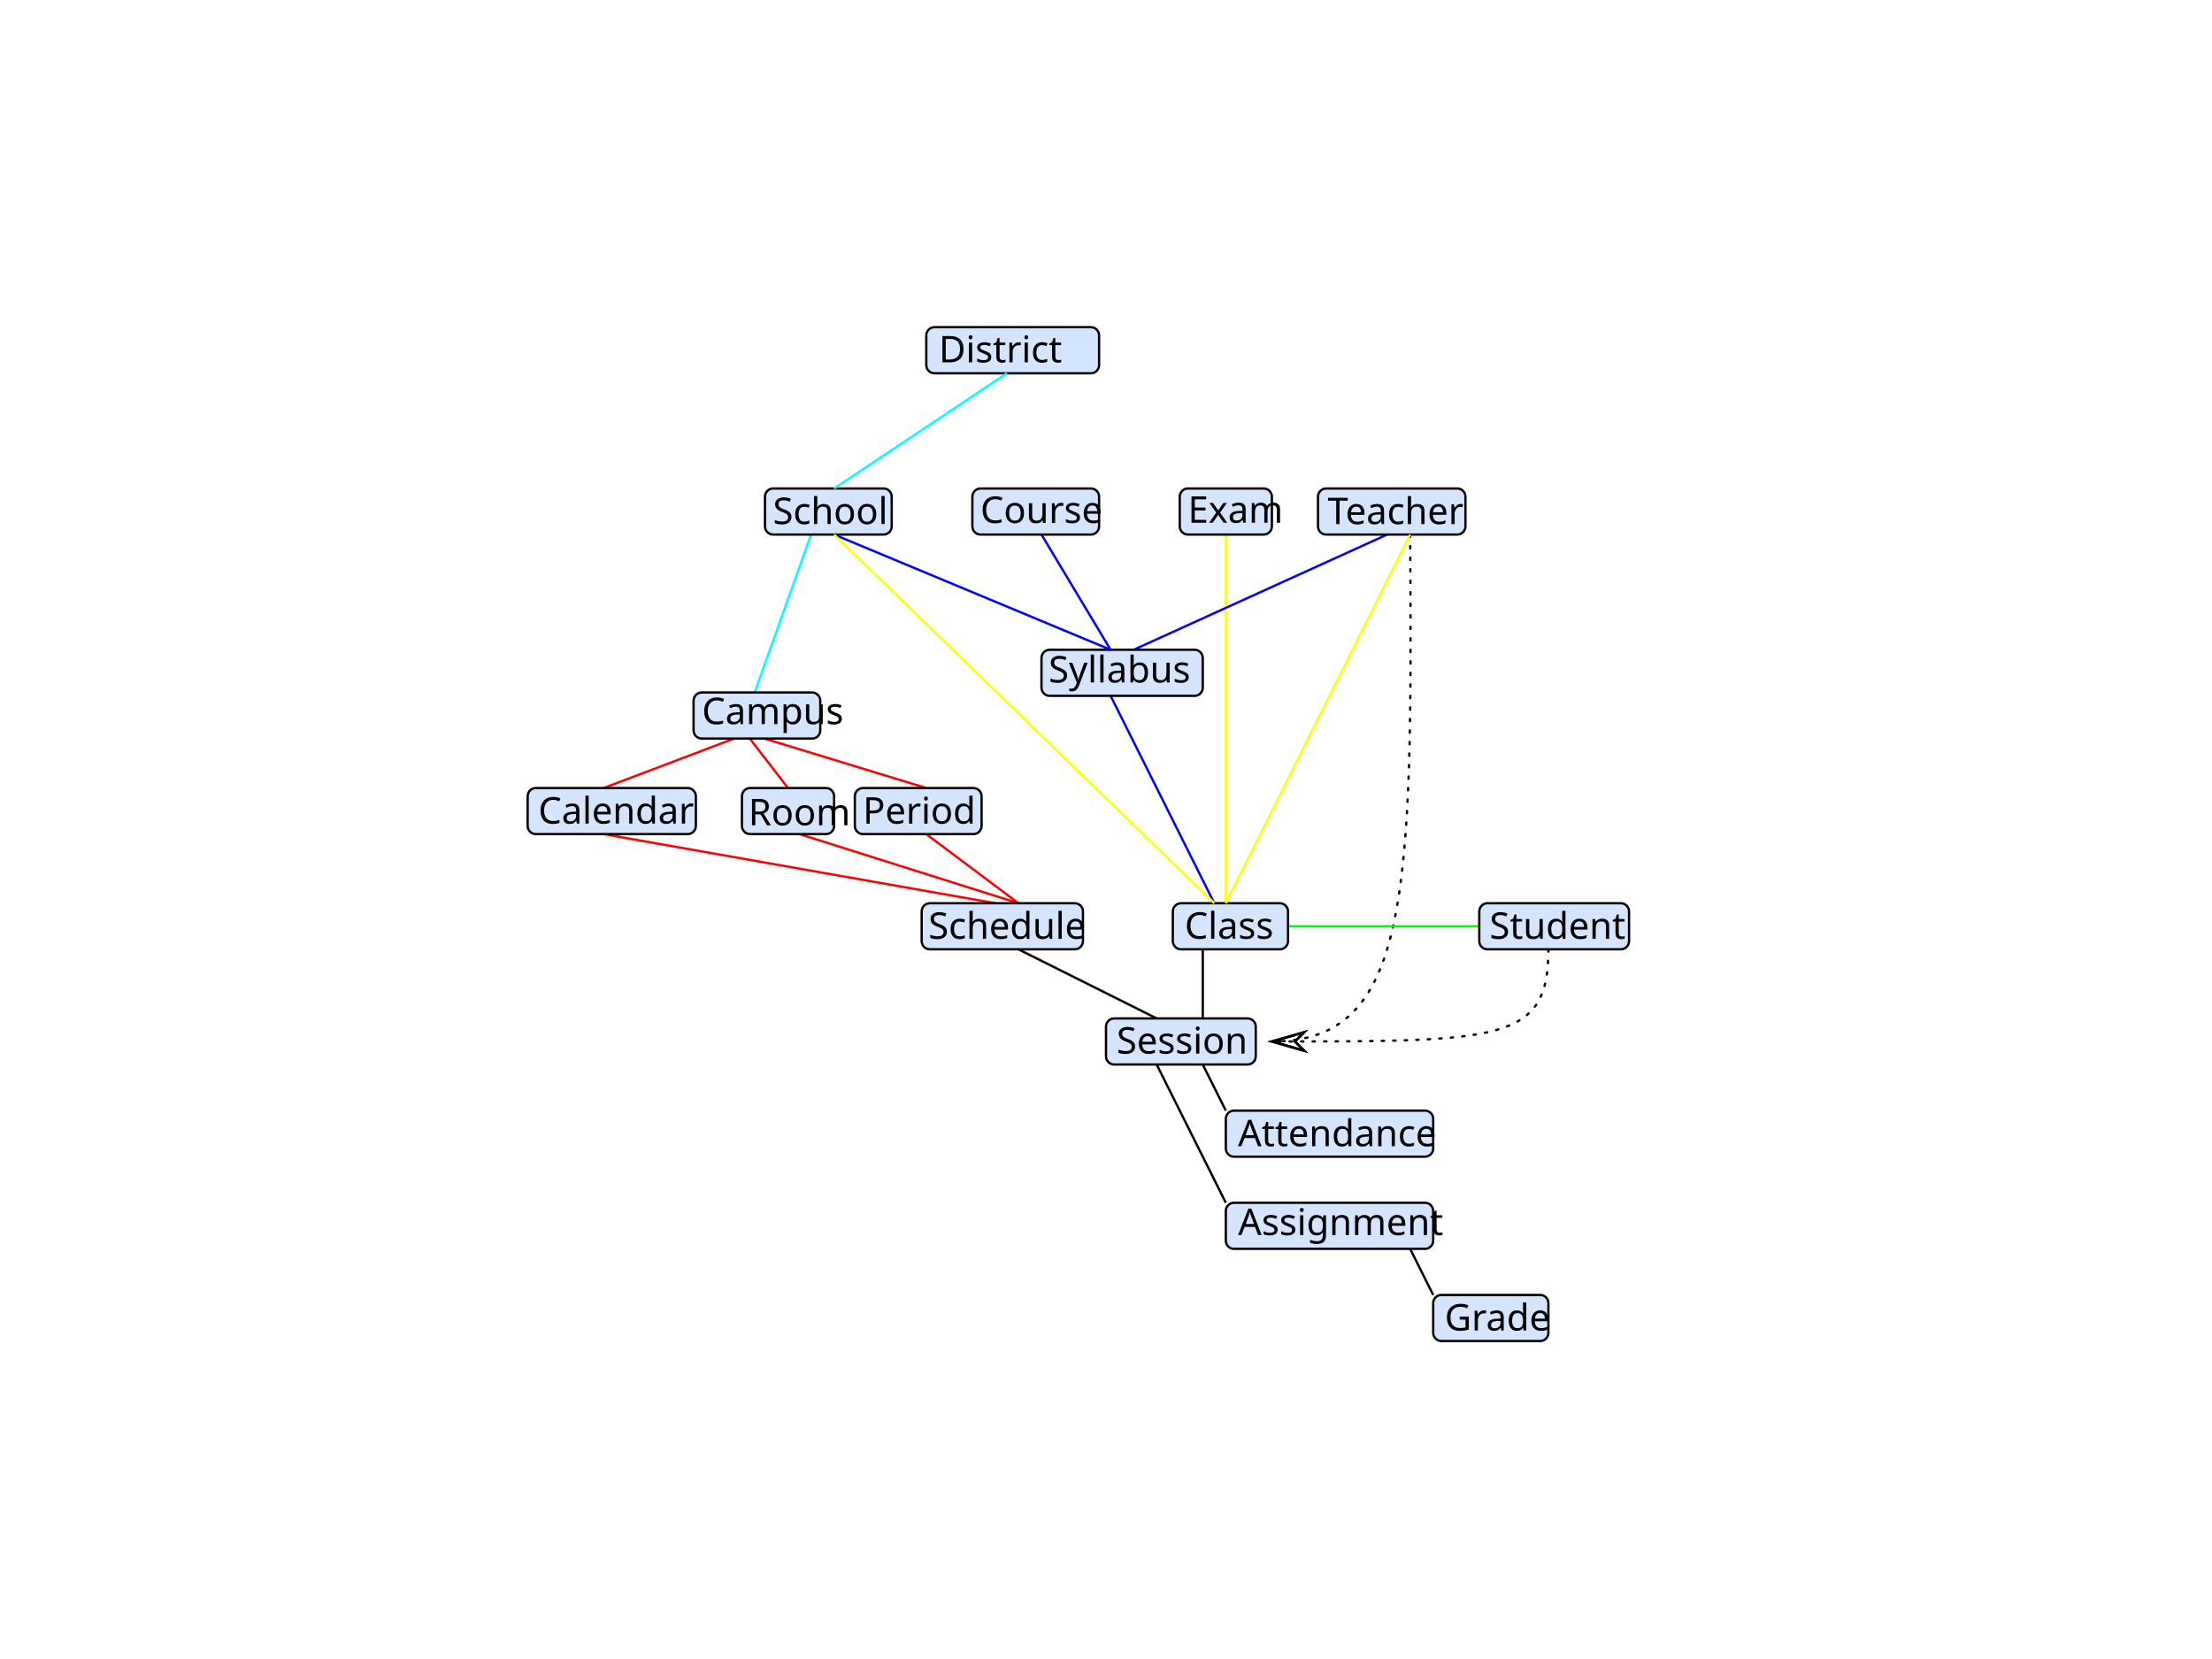
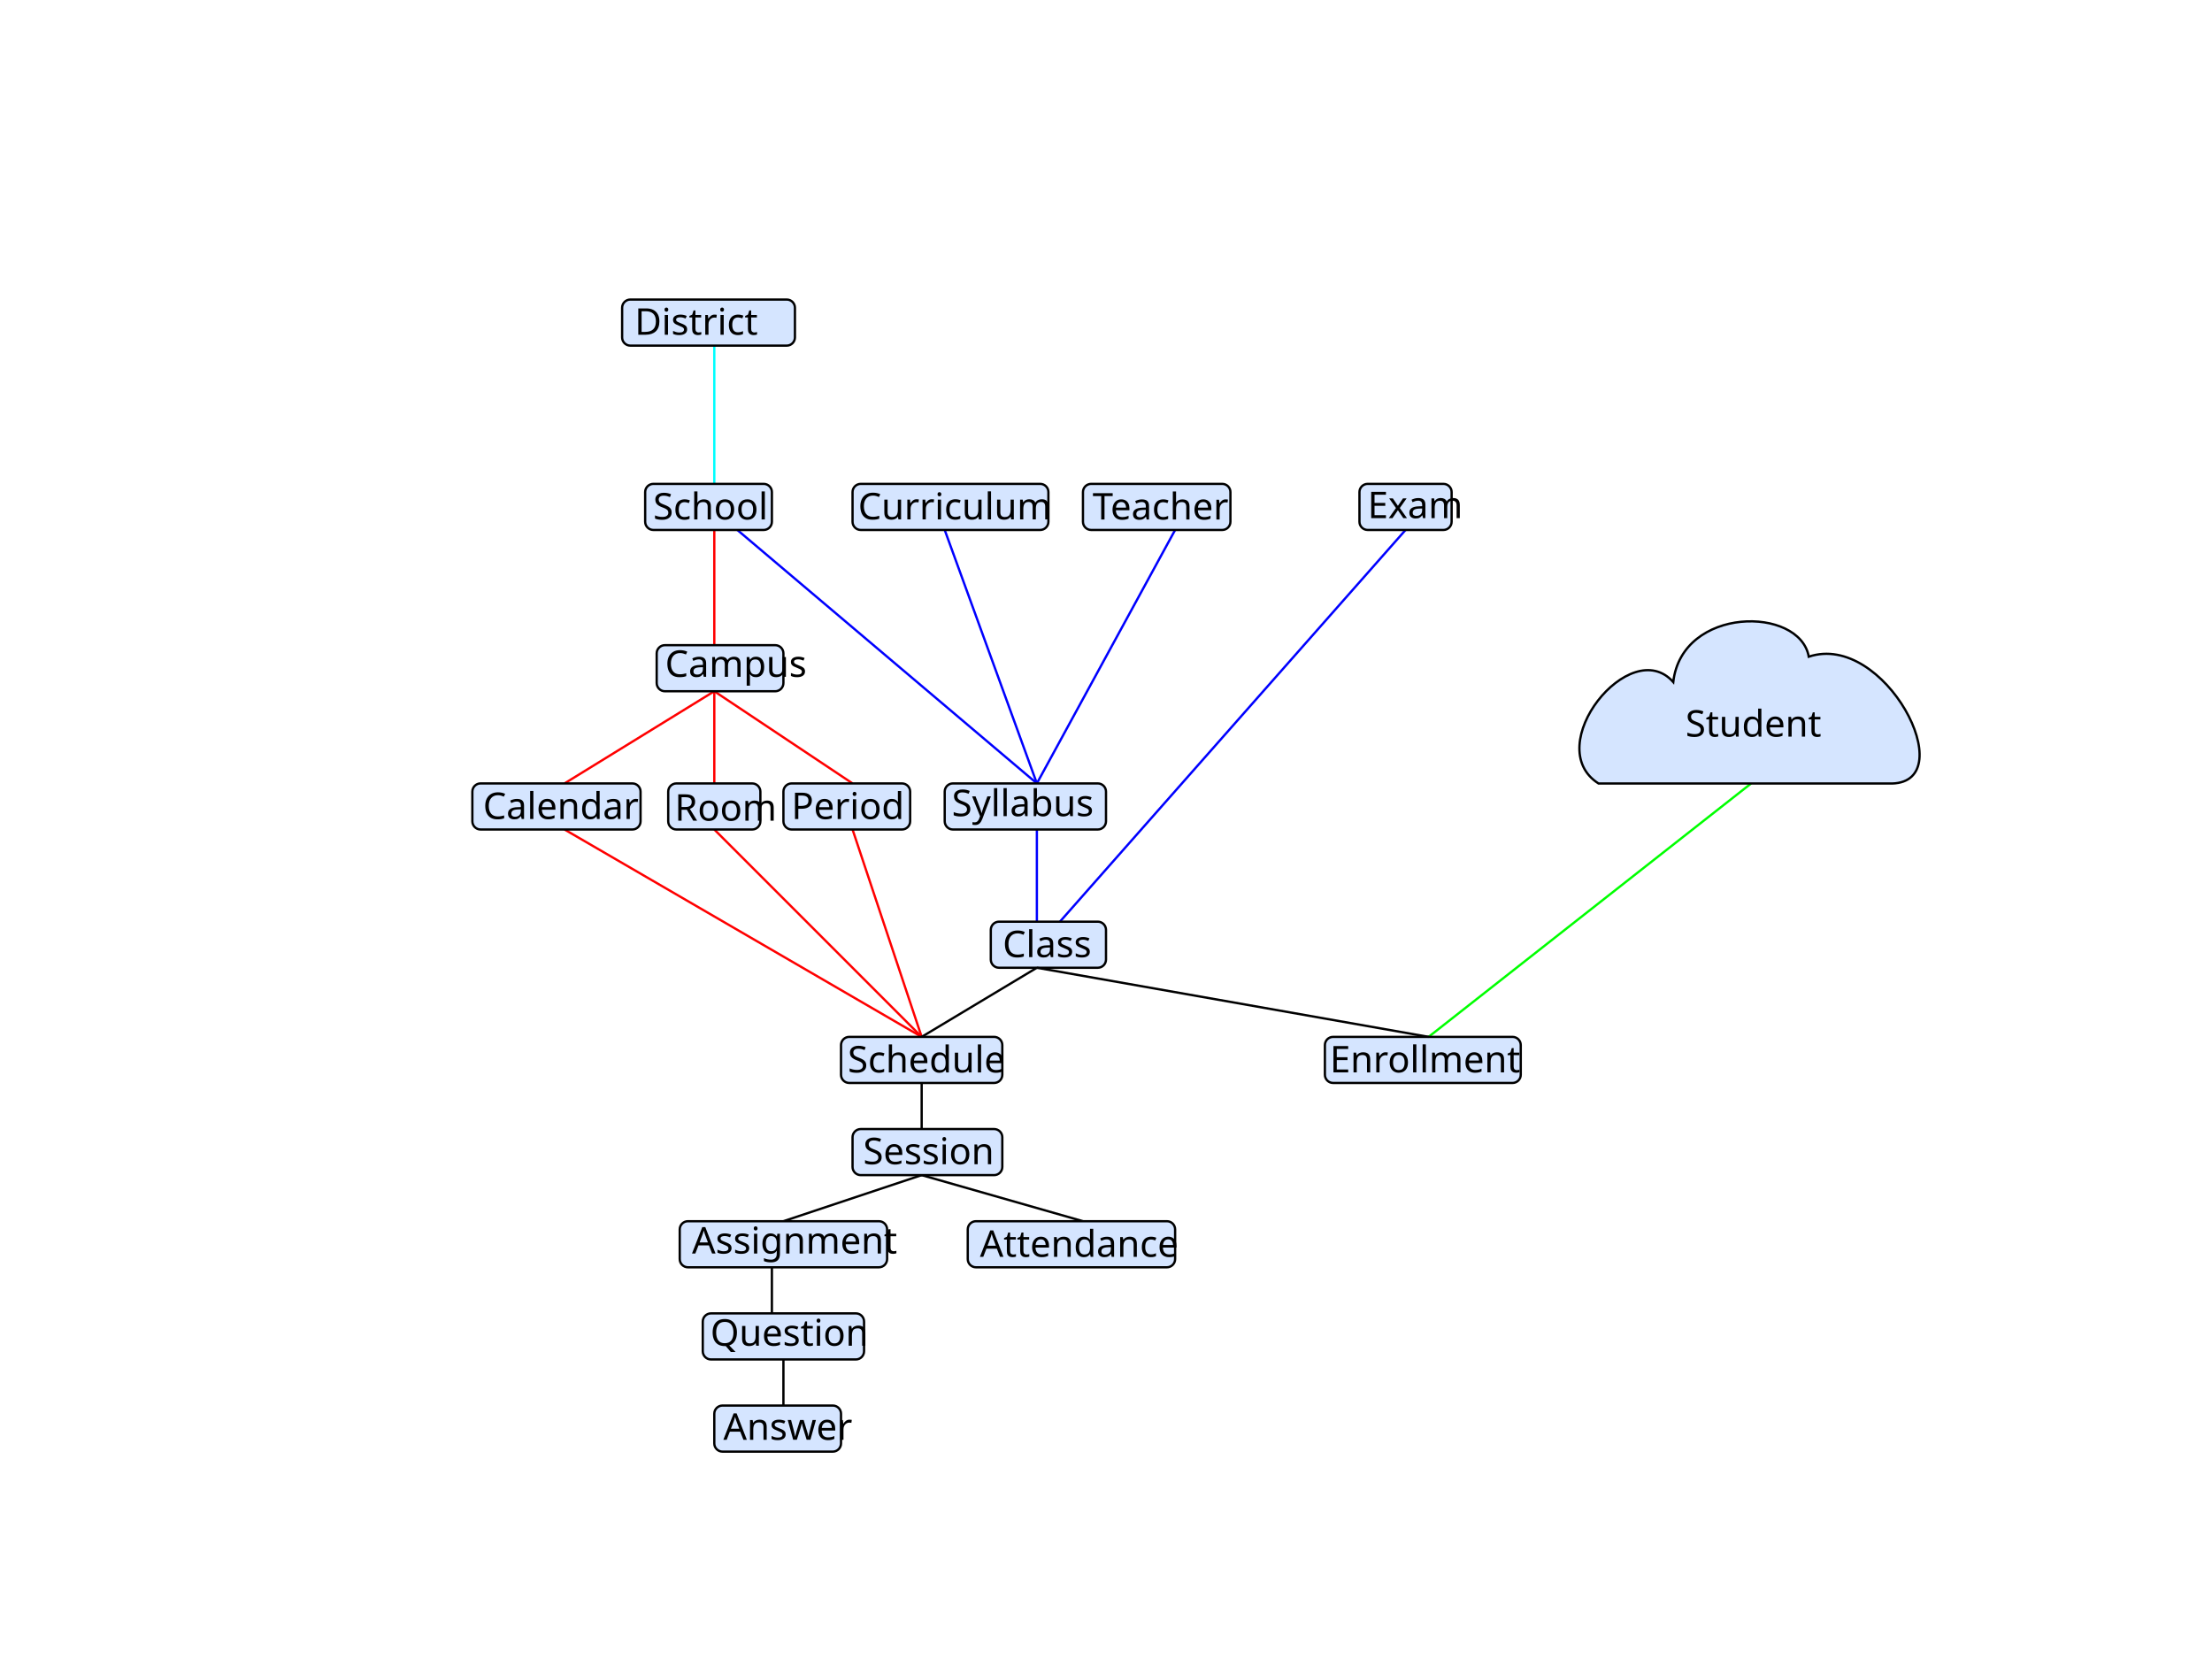
<svg xmlns="http://www.w3.org/2000/svg" version="1.1" viewBox="0.0 0.0 960.0 720.0" fill="none" stroke="none" stroke-linecap="square" stroke-miterlimit="10" id="svg99">
  <defs id="defs103">
    <marker orient="auto" refY="0.0" refX="0.0" id="marker9248" style="overflow:visible;">
      <path id="path9246" d="M 0.0,0.0 L 5.0,-5.0 L -12.5,0.0 L 5.0,5.0 L 0.0,0.0 z " style="fill-rule:evenodd;stroke:#000000;stroke-width:1pt;stroke-opacity:1" transform="scale(0.8) rotate(180) translate(12.5,0)" />
    </marker>
    <marker orient="auto" refY="0.0" refX="0.0" id="Arrow1Lend" style="overflow:visible;">
      <path id="path4733" d="M 0.0,0.0 L 5.0,-5.0 L -12.5,0.0 L 5.0,5.0 L 0.0,0.0 z " style="fill-rule:evenodd;stroke:#000000;stroke-width:1pt;stroke-opacity:1" transform="scale(0.8) rotate(180) translate(12.5,0)" />
    </marker>
    <marker style="overflow:visible" id="marker8270" refX="0.0" refY="0.0" orient="auto">
      <path transform="scale(1.1) translate(1,0)" d="M 8.719,4.034 L -2.207,0.016 L 8.719,-4.002 C 6.973,-1.63 6.983,1.616 8.719,4.034 z " style="fill-rule:evenodd;stroke-width:0.625;stroke-linejoin:round;stroke:#000000;stroke-opacity:1;fill:#000000;fill-opacity:1" id="path8268" />
    </marker>
    <marker style="overflow:visible" id="marker6302" refX="0.0" refY="0.0" orient="auto">
      <path transform="scale(1.1) translate(1,0)" d="M 8.719,4.034 L -2.207,0.016 L 8.719,-4.002 C 6.973,-1.63 6.983,1.616 8.719,4.034 z " style="fill-rule:evenodd;stroke-width:0.625;stroke-linejoin:round;stroke:#800080;stroke-opacity:1;fill:#800080;fill-opacity:1" id="path6300" />
    </marker>
    <marker style="overflow:visible" id="marker5954" refX="0.0" refY="0.0" orient="auto">
      <path transform="scale(1.1) translate(1,0)" d="M 8.719,4.034 L -2.207,0.016 L 8.719,-4.002 C 6.973,-1.63 6.983,1.616 8.719,4.034 z " style="fill-rule:evenodd;stroke-width:0.625;stroke-linejoin:round;stroke:#800080;stroke-opacity:1;fill:#800080;fill-opacity:1" id="path5952" />
    </marker>
    <marker orient="auto" refY="0.0" refX="0.0" id="Arrow1Lstart" style="overflow:visible">
      <path id="path4730" d="M 0.0,0.0 L 5.0,-5.0 L -12.5,0.0 L 5.0,5.0 L 0.0,0.0 z " style="fill-rule:evenodd;stroke:#000000;stroke-width:1pt;stroke-opacity:1" transform="scale(0.8) translate(12.5,0)" />
    </marker>
  </defs>
  <clipPath id="p.0">
    <path d="m0 0l960.0 0l0 720.0l-960.0 0l0 -720.0z" clip-rule="nonzero" id="path2" />
  </clipPath>
-   <path style="fill:none;stroke:#000000;stroke-width:1px;stroke-linecap:butt;stroke-linejoin:miter;stroke-opacity:1" d="m 522,462 10,20" id="path9314" />
-   <path style="fill:none;stroke:#000000;stroke-width:1;stroke-linecap:round;stroke-linejoin:miter;stroke-miterlimit:10;stroke-dasharray:1, 4;stroke-dashoffset:0;stroke-opacity:1;marker-end:url(#Arrow1Lend)" d="m 612,232 c 1.027,156.61 0,220 -60,220" id="path8170" />
-   <path style="fill:none;stroke:#000000;stroke-width:1;stroke-linecap:round;stroke-linejoin:miter;stroke-miterlimit:10;stroke-dasharray:1, 4;stroke-dashoffset:0;stroke-opacity:1;marker-end:url(#marker9248)" d="m 672,412 c 0,40 -20,40 -120,40" id="path8172" />
-   <path style="fill:none;stroke:#ffff00;stroke-width:1px;stroke-linecap:butt;stroke-linejoin:miter;stroke-opacity:1" d="M 532,232 V 392" id="path8107" />
-   <path id="path8031" d="m 502,462 30,60" style="fill:none;stroke:#000000;stroke-width:1px;stroke-linecap:butt;stroke-linejoin:miter;stroke-opacity:1" />
-   <path style="fill:none;stroke:#ff0000;stroke-width:1px;stroke-linecap:butt;stroke-linejoin:miter;stroke-opacity:1" d="M 402,342 330,320" id="path7853" />
-   <path style="fill:none;stroke:#ff0000;stroke-width:1px;stroke-linecap:butt;stroke-linejoin:miter;stroke-opacity:1" d="M 342,342 325,320" id="path7851" />
-   <path style="fill:none;stroke:#ff0000;stroke-width:1px;stroke-linecap:butt;stroke-linejoin:miter;stroke-opacity:1" d="m 262,342 58,-22" id="path7847" />
-   <path style="fill:none;stroke:#00ffff;stroke-width:1px;stroke-linecap:butt;stroke-linejoin:miter;stroke-opacity:1" d="m 327,302 25,-70" id="path7849" />
-   <path style="fill:none;stroke:#0000ff;stroke-width:1px;stroke-linecap:butt;stroke-linejoin:miter;stroke-opacity:1" d="M 492,282 602,232" id="path7861" />
-   <path style="fill:none;stroke:#ff0000;stroke-width:1px;stroke-linecap:butt;stroke-linejoin:miter;stroke-opacity:1" d="M 432,392 262,362" id="path7863" />
-   <path style="fill:none;stroke:#ff0000;stroke-width:1px;stroke-linecap:butt;stroke-linejoin:miter;stroke-opacity:1" d="m 347,362 95,30" id="path7865" />
-   <path style="fill:none;stroke:#0000ff;stroke-width:1px;stroke-linecap:butt;stroke-linejoin:miter;stroke-opacity:1" d="m 452,232 30,50" id="path7867" />
-   <path style="fill:#000000;stroke:#000000;stroke-width:1px;stroke-linecap:butt;stroke-linejoin:miter;stroke-opacity:1" d="M 522,442 V 412" id="path7869" />
-   <path style="fill:none;stroke:#00ff00;stroke-width:1px;stroke-linecap:butt;stroke-linejoin:miter;stroke-opacity:1" d="M 652,402 H 552" id="path7871" />
+   <path style="fill:none;stroke:#000000;stroke-width:1px;stroke-linecap:butt;stroke-linejoin:miter;stroke-opacity:1" d="m 400,510 70,20" id="path9314" />
+   <path style="fill:none;stroke:#0000ff;stroke-width:1px;stroke-linecap:butt;stroke-linejoin:miter;stroke-opacity:1" d="M 510,230 450,340" id="path8107" />
+   <path id="path8031" d="m 400,510 -60,20" style="fill:none;stroke:#000000;stroke-width:1px;stroke-linecap:butt;stroke-linejoin:miter;stroke-opacity:1" />
+   <path style="fill:none;stroke:#ff0000;stroke-width:1px;stroke-linecap:butt;stroke-linejoin:miter;stroke-opacity:1" d="M 370,340 310,300" id="path7853" />
+   <path style="fill:none;stroke:#ff0000;stroke-width:1px;stroke-linecap:butt;stroke-linejoin:miter;stroke-opacity:1" d="M 310,340 V 300" id="path7851" />
+   <path style="fill:none;stroke:#ff0000;stroke-width:1px;stroke-linecap:butt;stroke-linejoin:miter;stroke-opacity:1" d="m 245,340 65,-40" id="path7847" />
+   <path style="fill:none;stroke:#ff0000;stroke-width:1px;stroke-linecap:butt;stroke-linejoin:miter;stroke-opacity:1" d="M 310,280 V 230" id="path7849" />
+   <path style="fill:none;stroke:#0000ff;stroke-width:1px;stroke-linecap:butt;stroke-linejoin:miter;stroke-opacity:1" d="M 460,400 610,230" id="path7861" />
+   <path style="fill:none;stroke:#ff0000;stroke-width:1px;stroke-linecap:butt;stroke-linejoin:miter;stroke-opacity:1" d="M 400,450 245,360" id="path7863" />
+   <path style="fill:none;stroke:#ff0000;stroke-width:1px;stroke-linecap:butt;stroke-linejoin:miter;stroke-opacity:1" d="m 310,360 90,90" id="path7865" />
+   <path style="fill:none;stroke:#0000ff;stroke-width:1px;stroke-linecap:butt;stroke-linejoin:miter;stroke-opacity:1" d="m 410,230 40,110" id="path7867" />
+   <path style="fill:none;stroke:#00ff00;stroke-width:1px;stroke-linecap:butt;stroke-linejoin:miter;stroke-opacity:1" d="M 760,340 620,450" id="path7871" />
  <path style="fill:#000000;fill-opacity:0;fill-rule:evenodd" id="path5" d="M 0,0 H 960 V 720 H 0 Z" />
-   <path style="fill:none;stroke:#ff0000;stroke-width:1px;stroke-linecap:butt;stroke-linejoin:miter;stroke-opacity:1" d="m 402,362 40,30" id="path7983" />
-   <path style="fill:none;stroke:#0000ff;stroke-width:1px;stroke-linecap:butt;stroke-linejoin:miter;stroke-opacity:1" d="M 527,392 482,302" id="path7994" />
-   <g id="g7891" transform="translate(-68,172)">
+   <path style="fill:none;stroke:#ff0000;stroke-width:1px;stroke-linecap:butt;stroke-linejoin:miter;stroke-opacity:1" d="m 370,360 30,90" id="path7983" />
+   <path style="fill:none;stroke:#0000ff;stroke-width:1px;stroke-linecap:butt;stroke-linejoin:miter;stroke-opacity:1" d="M 450,400 V 360" id="path7994" />
+   <path id="path8105" d="m 335,550 v 20" style="fill:none;stroke:#000000;stroke-width:1px;stroke-linecap:butt;stroke-linejoin:miter;stroke-opacity:1" />
+   <path style="fill:none;stroke:#00ffff;stroke-width:1px;stroke-linecap:butt;stroke-linejoin:miter;stroke-opacity:1" d="M 310,210 V 150" id="path8164" />
+   <path style="fill:none;stroke:#0000ff;stroke-width:1px;stroke-linecap:butt;stroke-linejoin:miter;stroke-opacity:1" d="M 320,230 450,340" id="path8166" />
+   <g id="g7891" transform="translate(-120,170)">
    <rect id="rect7600" width="55" height="20" x="400" y="40" style="fill:#d5e5ff;stroke:#000000" ry="3.565" />
    <text xml:space="preserve" style="font-style:normal;font-weight:normal;font-size:40px;line-height:1.25;font-family:sans-serif;letter-spacing:0px;word-spacing:0px;fill:#000000;fill-opacity:1;stroke:none" x="403.46" y="55.44" id="text7604">
      <tspan id="tspan7602" x="403.46" y="55.44" style="font-style:normal;font-variant:normal;font-weight:normal;font-stretch:normal;font-size:16px;font-family:'Ubuntu Mono';-inkscape-font-specification:'Ubuntu Mono, Normal';font-variant-ligatures:normal;font-variant-caps:normal;font-variant-numeric:normal;font-feature-settings:normal;text-align:start;writing-mode:lr-tb;text-anchor:start">School</tspan>
    </text>
  </g>
-   <g id="g7783" transform="translate(10.61957,214.2972)">
+   <g id="g7783" transform="translate(-21.38043,212.2972)">
    <rect id="rect7606" width="40" height="20" x="311.38" y="127.703" style="fill:#d5e5ff;stroke:#000000" ry="3.565" />
    <text xml:space="preserve" style="font-style:normal;font-weight:normal;font-size:40px;line-height:1.25;font-family:sans-serif;letter-spacing:0px;word-spacing:0px;fill:#000000;fill-opacity:1;stroke:none" x="314.198" y="143.865" id="text7610">
      <tspan id="tspan7608" x="314.198" y="143.865" style="font-style:normal;font-variant:normal;font-weight:normal;font-stretch:normal;font-size:16px;font-family:'Ubuntu Mono';-inkscape-font-specification:'Ubuntu Mono, Normal';font-variant-ligatures:normal;font-variant-caps:normal;font-variant-numeric:normal;font-feature-settings:normal;text-align:start;writing-mode:lr-tb;text-anchor:start">Room</tspan>
    </text>
  </g>
-   <g id="g7947" transform="translate(1,222)">
+   <g id="g7947" transform="translate(-30,220)">
    <rect ry="3.565" style="fill:#d5e5ff;stroke:#000000" y="120" x="370" height="20" width="55" id="rect7612" />
    <text id="text7616" y="135.456" x="373.484" style="font-style:normal;font-weight:normal;font-size:40px;line-height:1.25;font-family:sans-serif;letter-spacing:0px;word-spacing:0px;fill:#000000;fill-opacity:1;stroke:none" xml:space="preserve">
      <tspan style="font-style:normal;font-variant:normal;font-weight:normal;font-stretch:normal;font-size:16px;font-family:'Ubuntu Mono';-inkscape-font-specification:'Ubuntu Mono, Normal';font-variant-ligatures:normal;font-variant-caps:normal;font-variant-numeric:normal;font-feature-settings:normal;text-align:start;writing-mode:lr-tb;text-anchor:start" y="135.456" x="373.484" id="tspan7614">Period</tspan>
    </text>
  </g>
-   <g id="g7899" transform="translate(-49,220.5351)">
+   <g id="g7899" transform="translate(-65,200)">
    <rect ry="3.565" style="fill:#d5e5ff;stroke:#000000" y="80" x="350" height="20" width="55" id="rect7618" />
    <text id="text7622" y="93.744" x="353.66" style="font-style:normal;font-weight:normal;font-size:40px;line-height:1.25;font-family:sans-serif;letter-spacing:0px;word-spacing:0px;fill:#000000;fill-opacity:1;stroke:none" xml:space="preserve">
      <tspan style="font-style:normal;font-variant:normal;font-weight:normal;font-stretch:normal;font-size:16px;font-family:'Ubuntu Mono';-inkscape-font-specification:'Ubuntu Mono, Normal';font-variant-ligatures:normal;font-variant-caps:normal;font-variant-numeric:normal;font-feature-settings:normal;text-align:start;writing-mode:lr-tb;text-anchor:start" y="93.744" x="353.66" id="tspan7620">Campus</tspan>
    </text>
  </g>
-   <g id="g7907" transform="translate(86,132)">
+   <g id="g7907" transform="translate(164,130)">
    <g id="g7999" transform="translate(-20)">
      <rect ry="3.565" style="fill:#d5e5ff;stroke:#000000" y="80" x="446" height="20" width="40" id="rect7638" />
      <text id="text7642" y="94.864" x="449.56" style="font-style:normal;font-weight:normal;font-size:40px;line-height:1.25;font-family:sans-serif;letter-spacing:0px;word-spacing:0px;fill:#000000;fill-opacity:1;stroke:none" xml:space="preserve">
        <tspan style="font-style:normal;font-variant:normal;font-weight:normal;font-stretch:normal;font-size:16px;font-family:'Ubuntu Mono';-inkscape-font-specification:'Ubuntu Mono, Normal';font-variant-ligatures:normal;font-variant-caps:normal;font-variant-numeric:normal;font-feature-settings:normal;text-align:start;writing-mode:lr-tb;text-anchor:start" y="94.864" x="449.56" id="tspan7640">Exam</tspan>
      </text>
    </g>
  </g>
-   <g id="g7915" transform="translate(66,132)">
+   <g id="g7915" transform="translate(-36,130)">
    <rect ry="3.565" style="fill:#d5e5ff;stroke:#000000" y="80" x="506" height="20" width="64" id="rect7644" />
    <text id="text7648" y="95.456" x="510.184" style="font-style:normal;font-weight:normal;font-size:40px;line-height:1.25;font-family:sans-serif;letter-spacing:0px;word-spacing:0px;fill:#000000;fill-opacity:1;stroke:none" xml:space="preserve">
      <tspan style="font-style:normal;font-variant:normal;font-weight:normal;font-stretch:normal;font-size:16px;font-family:'Ubuntu Mono';-inkscape-font-specification:'Ubuntu Mono, Normal';font-variant-ligatures:normal;font-variant-caps:normal;font-variant-numeric:normal;font-feature-settings:normal;text-align:start;writing-mode:lr-tb;text-anchor:start" y="95.456" x="510.184" id="tspan7646">Teacher</tspan>
    </text>
  </g>
-   <g id="g7955" transform="translate(-18,92)">
-     <rect ry="3.565" style="fill:#d5e5ff;stroke:#000000" y="120" x="440" height="20" width="55" id="rect7654" />
-     <text id="text7658" y="134.96" x="443.492" style="font-style:normal;font-weight:normal;font-size:40px;line-height:1.25;font-family:sans-serif;letter-spacing:0px;word-spacing:0px;fill:#000000;fill-opacity:1;stroke:none" xml:space="preserve">
-       <tspan style="font-style:normal;font-variant:normal;font-weight:normal;font-stretch:normal;font-size:16px;font-family:'Ubuntu Mono';-inkscape-font-specification:'Ubuntu Mono, Normal';font-variant-ligatures:normal;font-variant-caps:normal;font-variant-numeric:normal;font-feature-settings:normal;text-align:start;writing-mode:lr-tb;text-anchor:start" y="134.96" x="443.492" id="tspan7656">Course</tspan>
-     </text>
-   </g>
-   <g id="g7939" transform="translate(55,227)">
+   <g id="g7939" transform="translate(20,285)">
    <rect id="rect7660" width="70" height="20" x="345" y="165" style="fill:#d5e5ff;stroke:#000000" ry="3.565" />
    <text xml:space="preserve" style="font-style:normal;font-weight:normal;font-size:40px;line-height:1.25;font-family:sans-serif;letter-spacing:0px;word-spacing:0px;fill:#000000;fill-opacity:1;stroke:none" x="347.92" y="180.44" id="text7664">
      <tspan id="tspan7662" x="347.92" y="180.44" style="font-style:normal;font-variant:normal;font-weight:normal;font-stretch:normal;font-size:16px;font-family:'Ubuntu Mono';-inkscape-font-specification:'Ubuntu Mono, Normal';font-variant-ligatures:normal;font-variant-caps:normal;font-variant-numeric:normal;font-feature-settings:normal;text-align:start;writing-mode:lr-tb;text-anchor:start">Schedule</tspan>
    </text>
  </g>
-   <g id="g7963" transform="translate(-13,117)">
+   <g id="g7963" transform="translate(-55,175)">
    <rect ry="3.565" style="fill:#d5e5ff;stroke:#000000" y="165" x="465" height="20" width="70" id="rect7674" />
    <text id="text7678" y="179.2" x="468.088" style="font-style:normal;font-weight:normal;font-size:40px;line-height:1.25;font-family:sans-serif;letter-spacing:0px;word-spacing:0px;fill:#000000;fill-opacity:1;stroke:none" xml:space="preserve">
      <tspan style="font-style:normal;font-variant:normal;font-weight:normal;font-stretch:normal;font-size:16px;font-family:'Ubuntu Mono';-inkscape-font-specification:'Ubuntu Mono, Normal';font-variant-ligatures:normal;font-variant-caps:normal;font-variant-numeric:normal;font-feature-settings:normal;text-align:start;writing-mode:lr-tb;text-anchor:start" y="179.2" x="468.088" id="tspan7676">Syllabus</tspan>
    </text>
  </g>
-   <g id="g7979" transform="translate(522,312)">
-     <rect ry="3.565" style="fill:#d5e5ff;stroke:#000000" y="80" x="120" height="20" width="65" id="rect7684" />
-     <text id="text7688" y="95.44" x="124.46" style="font-style:normal;font-weight:normal;font-size:40px;line-height:1.25;font-family:sans-serif;letter-spacing:0px;word-spacing:0px;fill:#000000;fill-opacity:1;stroke:none" xml:space="preserve">
-       <tspan style="font-style:normal;font-variant:normal;font-weight:normal;font-stretch:normal;font-size:16px;font-family:'Ubuntu Mono';-inkscape-font-specification:'Ubuntu Mono, Normal';font-variant-ligatures:normal;font-variant-caps:normal;font-variant-numeric:normal;font-feature-settings:normal;text-align:start;writing-mode:lr-tb;text-anchor:start" y="95.44" x="124.46" id="tspan7686">Student</tspan>
-     </text>
-   </g>
-   <g id="g7931" transform="translate(184,182)">
+   <path id="rect7684" d="M 726.183,296.008 C 729.958,262.983 781.117,262.983 785,285 c 32.947,-11 66.613,54.124 36.185,55.042 H 693.773 c -25.42,-16.138 13.822,-65.048 32.41,-44.034 z" style="fill:#d5e5ff;stroke:#000000;stroke-width:1;stroke-miterlimit:10;stroke-dasharray:none" />
+   <text xml:space="preserve" style="font-style:normal;font-weight:normal;font-size:40px;line-height:1.25;font-family:sans-serif;letter-spacing:0px;word-spacing:0px;fill:#000000;fill-opacity:1;stroke:none;stroke-width:1;stroke-miterlimit:10;stroke-dasharray:none" x="731.496" y="319.693" id="text7688">
+     <tspan id="tspan7686" x="731.496" y="319.693" style="font-style:normal;font-variant:normal;font-weight:normal;font-stretch:normal;font-size:16px;font-family:'Ubuntu Mono';-inkscape-font-specification:'Ubuntu Mono, Normal';font-variant-ligatures:normal;font-variant-caps:normal;font-variant-numeric:normal;font-feature-settings:normal;text-align:start;writing-mode:lr-tb;text-anchor:start;stroke-width:1;stroke-miterlimit:10;stroke-dasharray:none">Student</tspan>
+   </text>
+   <g id="g7931" transform="translate(105,190)">
    <rect id="rect7690" width="50" height="20" x="325" y="210" style="fill:#d5e5ff;stroke:#000000" ry="3.565" />
    <text xml:space="preserve" style="font-style:normal;font-weight:normal;font-size:40px;line-height:1.25;font-family:sans-serif;letter-spacing:0px;word-spacing:0px;fill:#000000;fill-opacity:1;stroke:none" x="330.16" y="225.4" id="text7694">
      <tspan id="tspan7692" x="330.16" y="225.4" style="font-style:normal;font-variant:normal;font-weight:normal;font-stretch:normal;font-size:16px;font-family:'Ubuntu Mono';-inkscape-font-specification:'Ubuntu Mono, Normal';font-variant-ligatures:normal;font-variant-caps:normal;font-variant-numeric:normal;font-feature-settings:normal;text-align:start;writing-mode:lr-tb;text-anchor:start">Class</tspan>
    </text>
  </g>
-   <g id="g7971" transform="translate(160,192)">
+   <g id="g7971" transform="translate(50,240)">
    <rect ry="3.565" style="fill:#d5e5ff;stroke:#000000" y="250" x="320" height="20" width="65" id="rect7704" />
    <text id="text7708" y="265.256" x="324.604" style="font-style:normal;font-weight:normal;font-size:40px;line-height:1.25;font-family:sans-serif;letter-spacing:0px;word-spacing:0px;fill:#000000;fill-opacity:1;stroke:none" xml:space="preserve">
      <tspan style="font-style:normal;font-variant:normal;font-weight:normal;font-stretch:normal;font-size:16px;font-family:'Ubuntu Mono';-inkscape-font-specification:'Ubuntu Mono, Normal';font-variant-ligatures:normal;font-variant-caps:normal;font-variant-numeric:normal;font-feature-settings:normal;text-align:start;writing-mode:lr-tb;text-anchor:start" y="265.256" x="324.604" id="tspan7706">Session</tspan>
    </text>
  </g>
-   <g id="g7923" transform="translate(-3,262)">
+   <g id="g7923" transform="translate(-27,260)">
    <rect id="rect7877" width="73" height="20" x="232" y="80" style="fill:#d5e5ff;stroke:#000000" ry="3.565" />
    <text xml:space="preserve" style="font-style:normal;font-weight:normal;font-size:40px;line-height:1.25;font-family:sans-serif;letter-spacing:0px;word-spacing:0px;fill:#000000;fill-opacity:1;stroke:none" x="236.628" y="95.44" id="text7881">
      <tspan id="tspan7879" x="236.628" y="95.44" style="font-style:normal;font-variant:normal;font-weight:normal;font-stretch:normal;font-size:16px;font-family:'Ubuntu Mono';-inkscape-font-specification:'Ubuntu Mono, Normal';font-variant-ligatures:normal;font-variant-caps:normal;font-variant-numeric:normal;font-feature-settings:normal;text-align:start;writing-mode:lr-tb;text-anchor:start">Calendar</tspan>
    </text>
  </g>
-   <g id="g9322" transform="translate(62,102)">
+   <g id="g9322" transform="translate(-175,110)">
    <rect ry="3.565" style="fill:#d5e5ff;stroke:#000000" y="420" x="470" height="20" width="90" id="rect8005" />
    <text id="text8009" y="434.016" x="475.328" style="font-style:normal;font-weight:normal;font-size:40px;line-height:1.25;font-family:sans-serif;letter-spacing:0px;word-spacing:0px;fill:#000000;fill-opacity:1;stroke:none" xml:space="preserve">
      <tspan style="font-style:normal;font-variant:normal;font-weight:normal;font-stretch:normal;font-size:16px;font-family:'Ubuntu Mono';-inkscape-font-specification:'Ubuntu Mono, Normal';font-variant-ligatures:normal;font-variant-caps:normal;font-variant-numeric:normal;font-feature-settings:normal;text-align:start;writing-mode:lr-tb;text-anchor:start" y="434.016" x="475.328" id="tspan8007">Assignment</tspan>
    </text>
  </g>
-   <path style="fill:none;stroke:#ffff00;stroke-width:1px;stroke-linecap:butt;stroke-linejoin:miter;stroke-opacity:1" d="M 612,232 532,392" id="path8090" />
-   <path id="path8105" d="m 612,542 10,20" style="fill:none;stroke:#000000;stroke-width:1px;stroke-linecap:butt;stroke-linejoin:miter;stroke-opacity:1" />
-   <g id="g8132" transform="translate(365,352)">
-     <rect ry="3.565" style="fill:#d5e5ff;stroke:#000000" y="210" x="257" height="20" width="50" id="rect8126" />
-     <text id="text8130" y="225.44" x="261.992" style="font-style:normal;font-weight:normal;font-size:40px;line-height:1.25;font-family:sans-serif;letter-spacing:0px;word-spacing:0px;fill:#000000;fill-opacity:1;stroke:none" xml:space="preserve">
-       <tspan style="font-style:normal;font-variant:normal;font-weight:normal;font-stretch:normal;font-size:16px;font-family:'Ubuntu Mono';-inkscape-font-specification:'Ubuntu Mono, Normal';font-variant-ligatures:normal;font-variant-caps:normal;font-variant-numeric:normal;font-feature-settings:normal;text-align:start;writing-mode:lr-tb;text-anchor:start" y="225.44" x="261.992" id="tspan8128">Grade</tspan>
+   <g transform="translate(48,360)" id="g3895">
+     <rect ry="3.565" style="fill:#d5e5ff;stroke:#000000" y="210" x="257" height="20" width="70" id="rect8126" />
+     <text id="text8130" y="224.04" x="260.312" style="font-style:normal;font-weight:normal;font-size:40px;line-height:1.25;font-family:sans-serif;letter-spacing:0px;word-spacing:0px;fill:#000000;fill-opacity:1;stroke:none" xml:space="preserve">
+       <tspan style="font-style:normal;font-variant:normal;font-weight:normal;font-stretch:normal;font-size:16px;font-family:'Ubuntu Mono';-inkscape-font-specification:'Ubuntu Mono, Normal';font-variant-ligatures:normal;font-variant-caps:normal;font-variant-numeric:normal;font-feature-settings:normal;text-align:start;writing-mode:lr-tb;text-anchor:start" y="224.04" x="260.312" id="tspan3888">Question</tspan>
    </text>
  </g>
-   <path style="fill:none;stroke:#000000;stroke-width:1px;stroke-linecap:butt;stroke-linejoin:miter;stroke-opacity:1" d="m 442,412 60,30" id="path8146" />
-   <g id="g8162" transform="translate(62,102)">
+   <g id="g3919" transform="translate(-40,5)">
+     <g id="g3903" transform="translate(93,395)">
+       <rect ry="3.565" style="fill:#d5e5ff;stroke:#000000" y="210" x="257" height="20" width="55" id="rect3897" />
+       <text id="text3901" y="224.864" x="260.924" style="font-style:normal;font-weight:normal;font-size:40px;line-height:1.25;font-family:sans-serif;letter-spacing:0px;word-spacing:0px;fill:#000000;fill-opacity:1;stroke:none" xml:space="preserve">
+         <tspan style="font-style:normal;font-variant:normal;font-weight:normal;font-stretch:normal;font-size:16px;font-family:'Ubuntu Mono';-inkscape-font-specification:'Ubuntu Mono, Normal';font-variant-ligatures:normal;font-variant-caps:normal;font-variant-numeric:normal;font-feature-settings:normal;text-align:start;writing-mode:lr-tb;text-anchor:start" y="224.864" x="260.924" id="tspan3899">Answer</tspan>
+       </text>
+     </g>
+   </g>
+   <g id="g8162" transform="translate(-70,90)">
    <rect id="rect8148" width="75" height="20" x="340" y="40" style="fill:#d5e5ff;stroke:#000000" ry="3.565" />
    <text xml:space="preserve" style="font-style:normal;font-weight:normal;font-size:40px;line-height:1.25;font-family:sans-serif;letter-spacing:0px;word-spacing:0px;fill:#000000;fill-opacity:1;stroke:none" x="345.468" y="55.272" id="text8152">
      <tspan id="tspan8150" x="345.468" y="55.272" style="font-style:normal;font-variant:normal;font-weight:normal;font-stretch:normal;font-size:16px;font-family:'Ubuntu Mono';-inkscape-font-specification:'Ubuntu Mono, Normal';font-variant-ligatures:normal;font-variant-caps:normal;font-variant-numeric:normal;font-feature-settings:normal;text-align:start;writing-mode:lr-tb;text-anchor:start">District</tspan>
    </text>
  </g>
-   <path style="fill:none;stroke:#00ffff;stroke-width:1px;stroke-linecap:butt;stroke-linejoin:miter;stroke-opacity:1" d="m 362,212 75,-50" id="path8164" />
-   <path style="fill:none;stroke:#0000ff;stroke-width:1px;stroke-linecap:butt;stroke-linejoin:miter;stroke-opacity:1" d="m 362,232 120,50" id="path8166" />
-   <path style="fill:none;stroke:#ffff00;stroke-width:1px;stroke-linecap:butt;stroke-linejoin:miter;stroke-opacity:1" d="M 527,392 362,232" id="path8168" />
-   <g id="g9304" transform="translate(207,272)">
+   <g id="g9304" transform="translate(95,320)">
    <rect id="rect9298" width="90" height="20" x="325" y="210" style="fill:#d5e5ff;stroke:#000000" ry="3.565" />
    <text xml:space="preserve" style="font-style:normal;font-weight:normal;font-size:40px;line-height:1.25;font-family:sans-serif;letter-spacing:0px;word-spacing:0px;fill:#000000;fill-opacity:1;stroke:none" x="330.288" y="225.456" id="text9302">
      <tspan id="tspan9300" x="330.288" y="225.456" style="font-style:normal;font-variant:normal;font-weight:normal;font-stretch:normal;font-size:16px;font-family:'Ubuntu Mono';-inkscape-font-specification:'Ubuntu Mono, Normal';font-variant-ligatures:normal;font-variant-caps:normal;font-variant-numeric:normal;font-feature-settings:normal;text-align:start;writing-mode:lr-tb;text-anchor:start">Attendance</tspan>
    </text>
  </g>
+   <path style="fill:none;stroke:#000000;stroke-width:1px;stroke-linecap:butt;stroke-linejoin:miter;stroke-opacity:1" d="m 450,420 -50,30" id="path3817" />
+   <g transform="translate(-90,45)" id="g3833">
+     <g id="g3842" transform="translate(5)">
+       <rect ry="3.565" style="fill:#d5e5ff;stroke:#000000" y="165" x="455" height="20" width="85" id="rect3827" />
+       <text id="text3831" y="180.4" x="457.42" style="font-style:normal;font-weight:normal;font-size:40px;line-height:1.25;font-family:sans-serif;letter-spacing:0px;word-spacing:0px;fill:#000000;fill-opacity:1;stroke:none" xml:space="preserve">
+         <tspan id="tspan3835" style="font-style:normal;font-variant:normal;font-weight:normal;font-stretch:normal;font-size:16px;font-family:'Ubuntu Mono';-inkscape-font-specification:'Ubuntu Mono, Normal';font-variant-ligatures:normal;font-variant-caps:normal;font-variant-numeric:normal;font-feature-settings:normal;text-align:start;writing-mode:lr-tb;text-anchor:start" y="180.4" x="457.42">Curriculum</tspan>
+       </text>
+     </g>
+   </g>
+   <g id="g3866" transform="translate(65)">
+     <rect ry="3.565" style="fill:#d5e5ff;stroke:#000000" y="450" x="510" height="20" width="85" id="rect3852" />
+     <text id="text3856" y="465.416" x="512.172" style="font-style:normal;font-weight:normal;font-size:40px;line-height:1.25;font-family:sans-serif;letter-spacing:0px;word-spacing:0px;fill:#000000;fill-opacity:1;stroke:none" xml:space="preserve">
+       <tspan style="font-style:normal;font-variant:normal;font-weight:normal;font-stretch:normal;font-size:16px;font-family:'Ubuntu Mono';-inkscape-font-specification:'Ubuntu Mono, Normal';font-variant-ligatures:normal;font-variant-caps:normal;font-variant-numeric:normal;font-feature-settings:normal;text-align:start;writing-mode:lr-tb;text-anchor:start" y="465.416" x="512.172" id="tspan3854">Enrollment</tspan>
+     </text>
+   </g>
+   <path style="fill:none;stroke:#000000;stroke-width:1px;stroke-linecap:butt;stroke-linejoin:miter;stroke-opacity:1" d="m 450,420 170,30" id="path3868" />
+   <path style="fill:none;stroke:#000000;stroke-width:1px;stroke-linecap:butt;stroke-linejoin:miter;stroke-opacity:1" d="m 400,470 v 20" id="path3870" />
+   <path style="fill:none;stroke:#000000;stroke-width:1px;stroke-linecap:butt;stroke-linejoin:miter;stroke-opacity:1" d="m 340,590 v 20" id="path3905" />
</svg>
